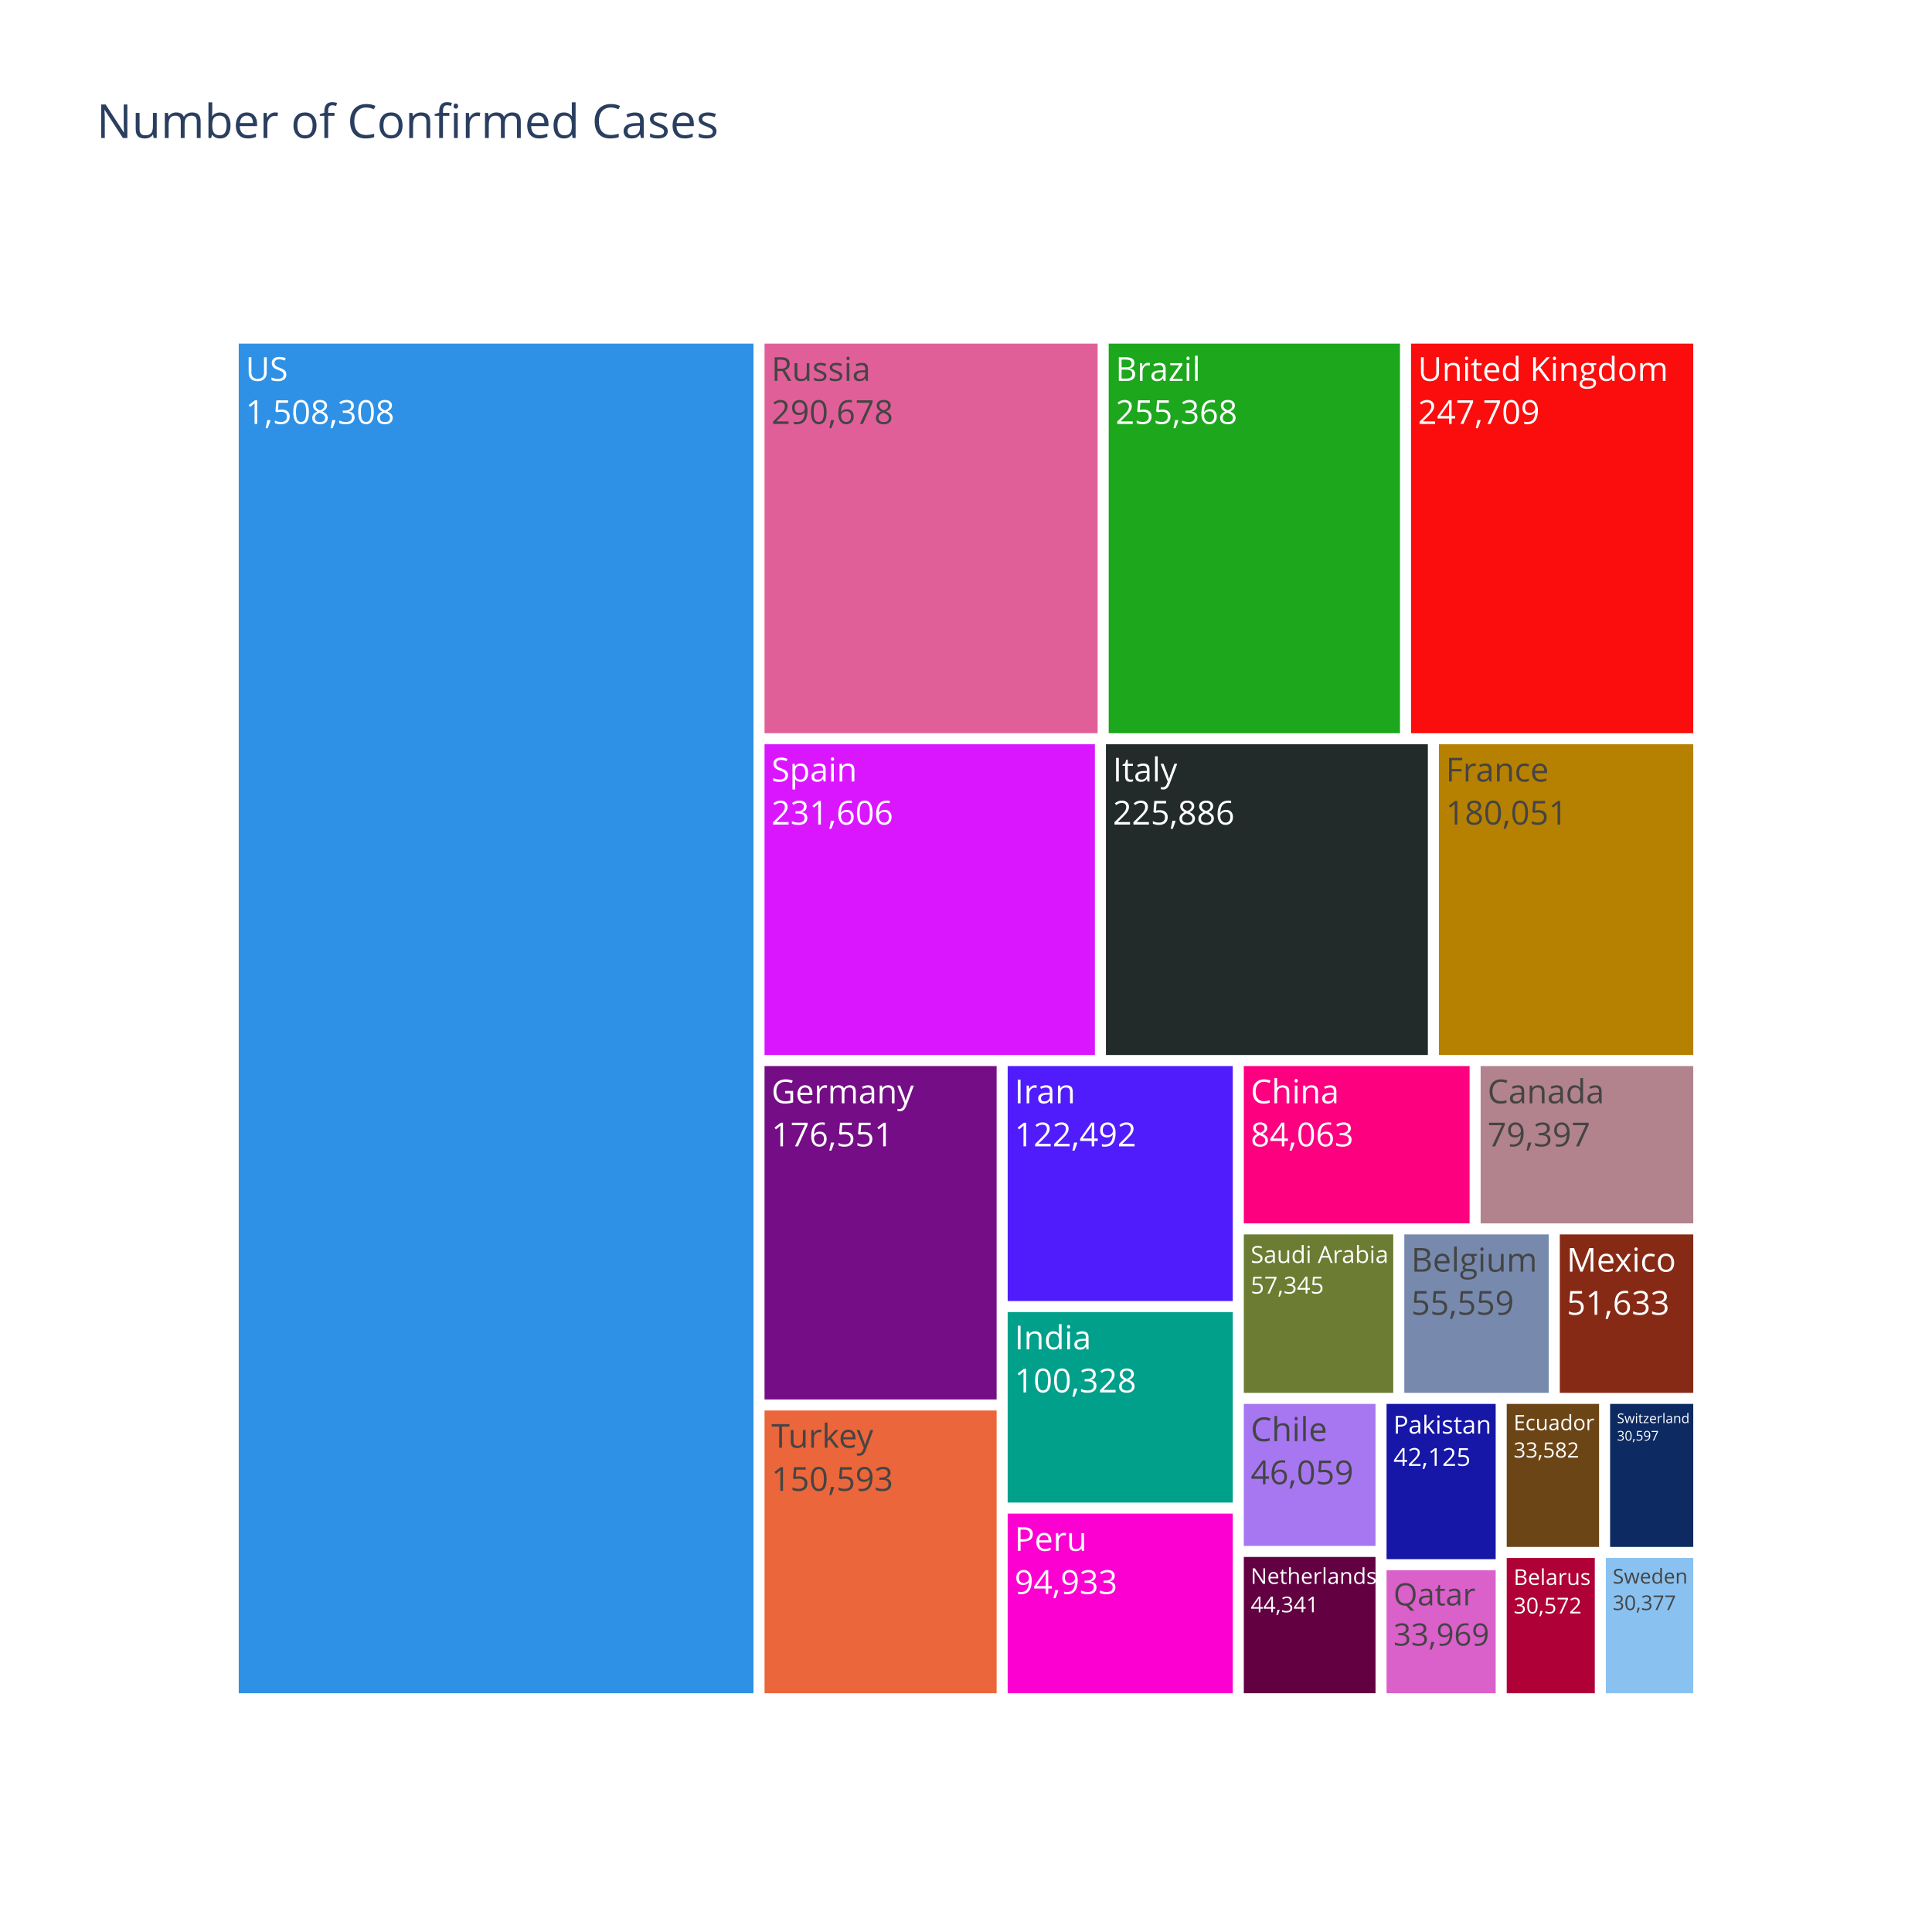
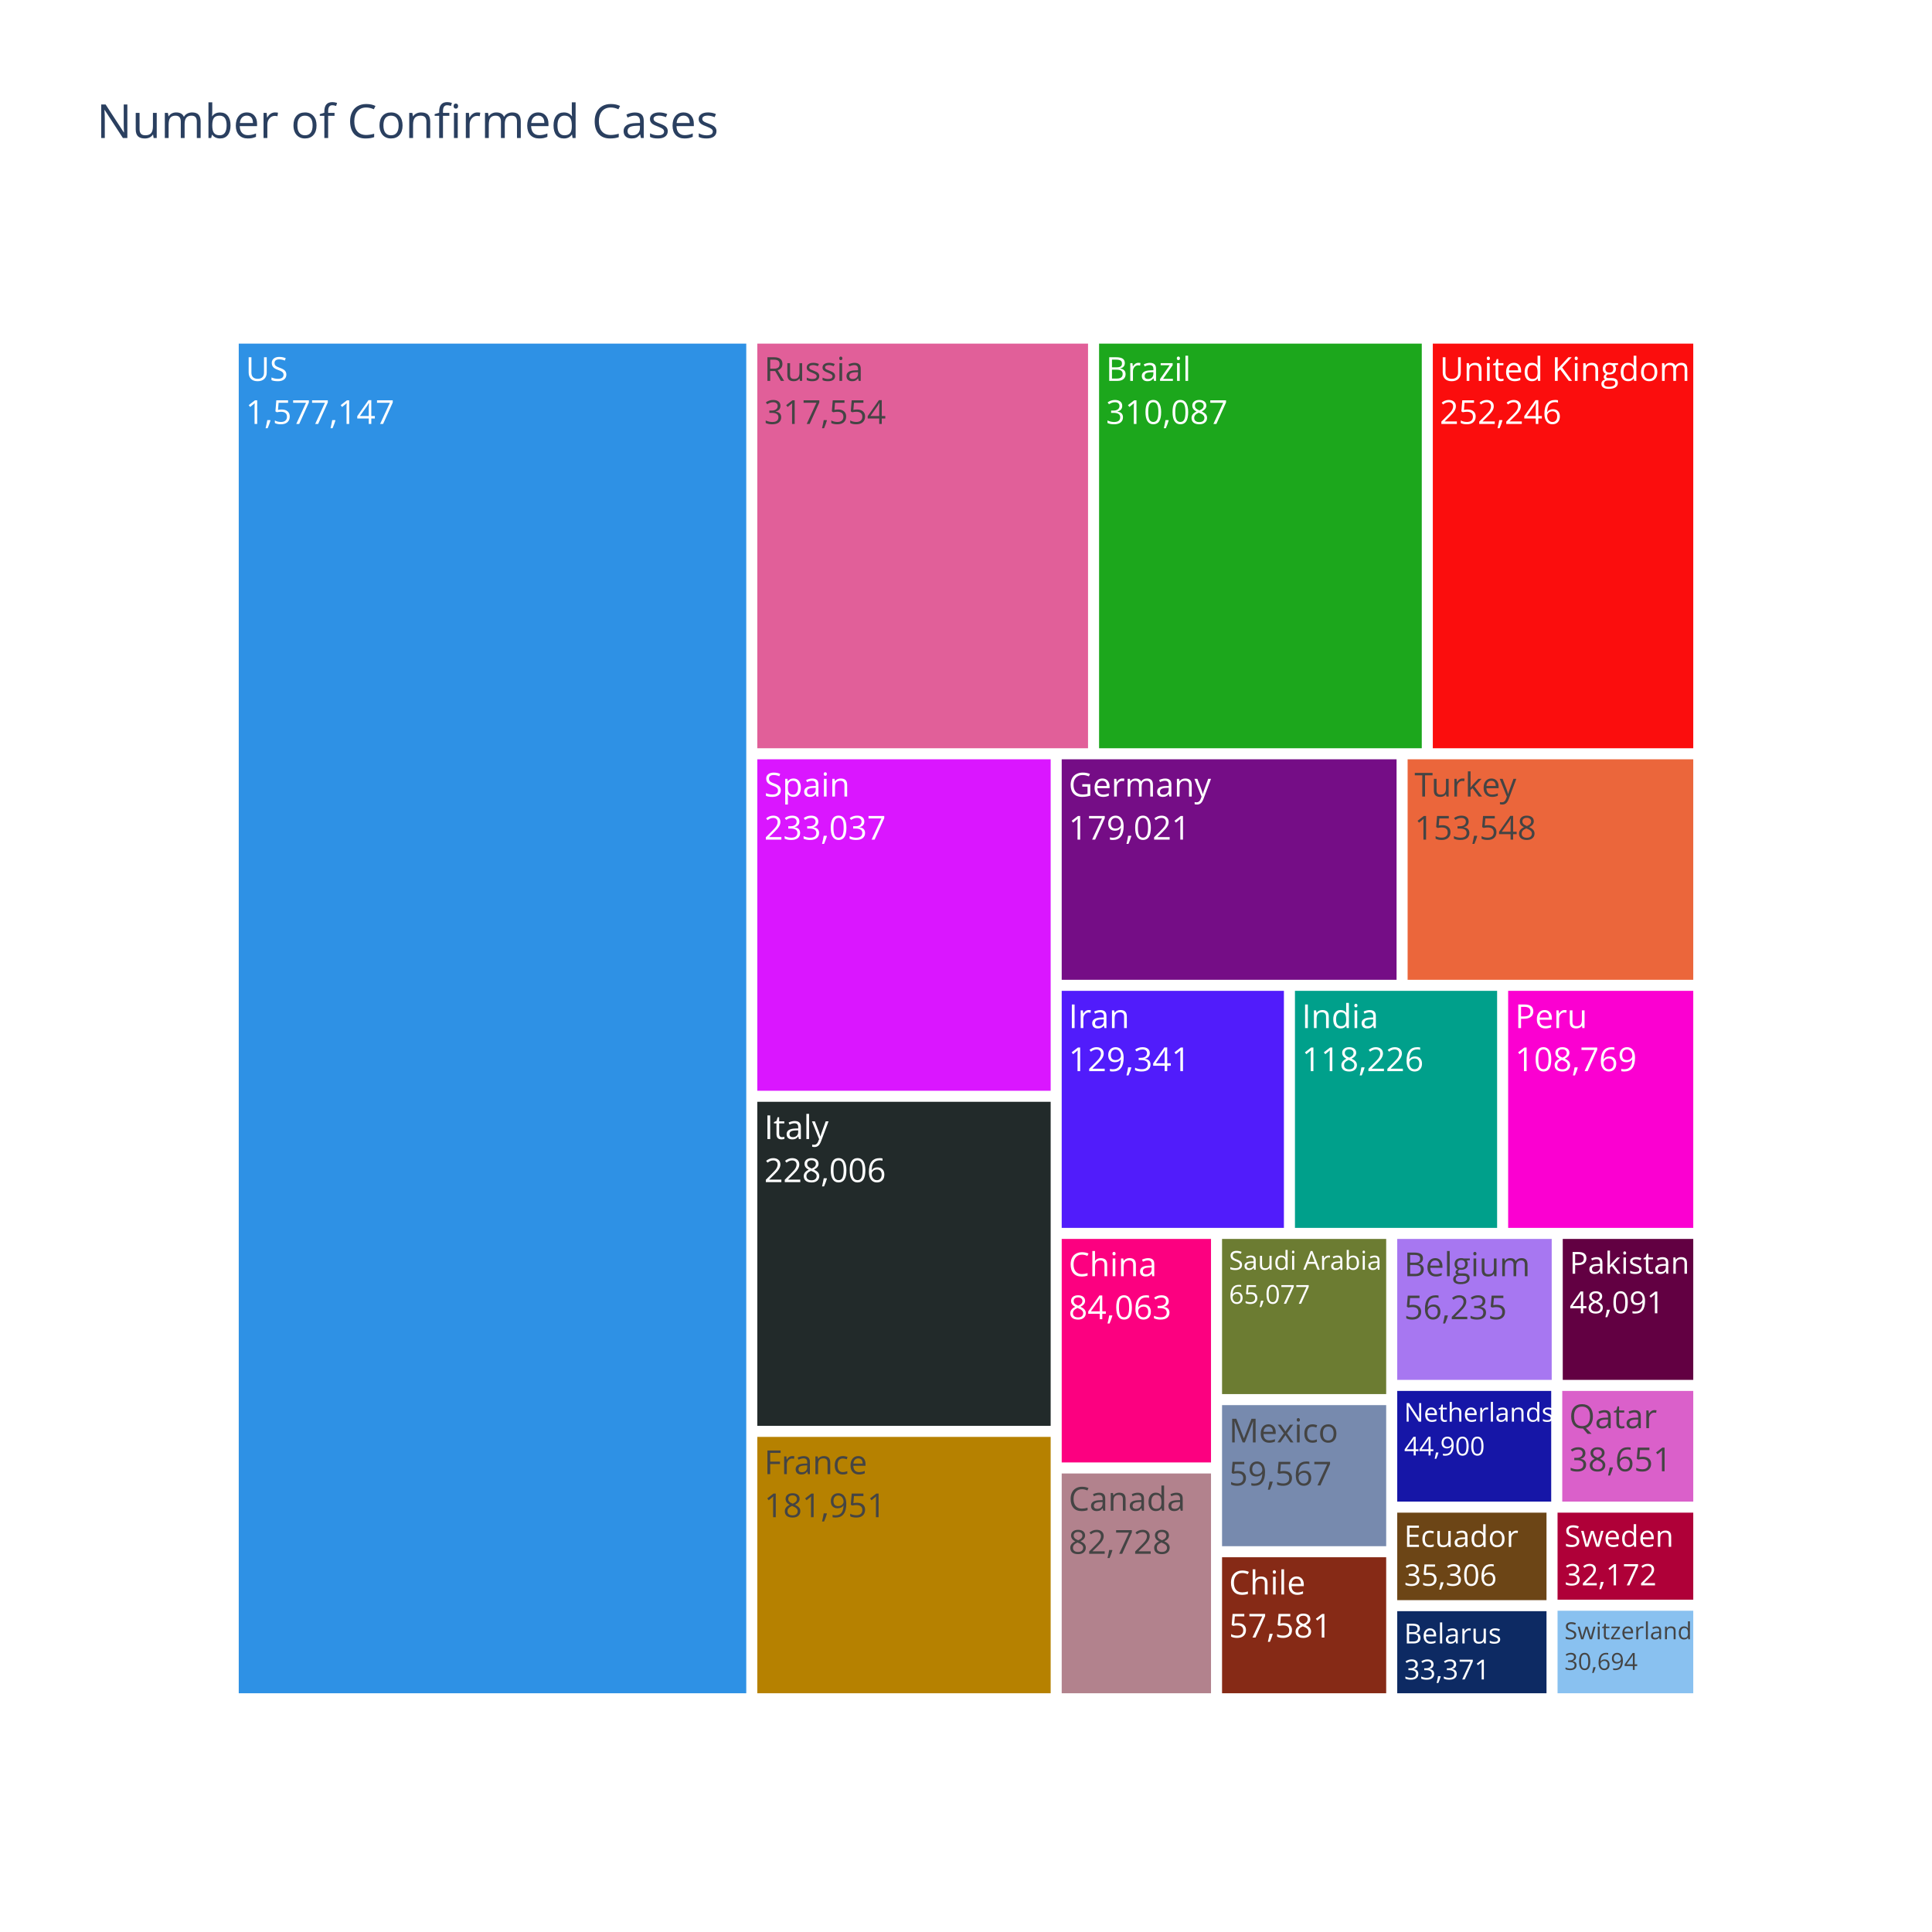
<svg xmlns="http://www.w3.org/2000/svg" class="main-svg" width="700" height="700" style="" viewBox="0 0 700 700">
  <rect x="0" y="0" width="700" height="700" style="fill: rgb(255, 255, 255); fill-opacity: 1;" />
-   <defs id="defs-653215">
+   <defs id="defs-b7da3e">
    <g class="clips" />
    <g class="gradients" />
  </defs>
  <g class="bglayer" />
  <g class="layer-below">
    <g class="imagelayer" />
    <g class="shapelayer" />
  </g>
  <g class="cartesianlayer" />
  <g class="polarlayer" />
  <g class="ternarylayer" />
  <g class="geolayer" />
  <g class="funnelarealayer" />
  <g class="pielayer" />
  <g class="treemaplayer">
    <g class="trace treemap" style="opacity: 1;">
      <g class="slice cursor-pointer">
        <path class="surface" d="M80,100L620,100L620,620L80,620Z" style="pointer-events: all; stroke-width: 0; fill: rgb(0, 0, 0); fill-opacity: 0; stroke: rgb(0, 0, 0); stroke-opacity: 0; opacity: 0;" />
        <g class="slicetext">
          <text data-notex="1" class="slicetext" text-anchor="start" x="0" y="0" style="font-family: 'Open Sans', verdana, arial, sans-serif; font-size: 12px; fill: rgb(42, 63, 95); fill-opacity: 1; white-space: pre;" transform="translate(86,114)"> </text>
        </g>
      </g>
      <g class="slice cursor-pointer">
-         <path class="surface" d="M86,124L273.506,124L273.506,614L86,614Z" style="pointer-events: all; stroke-width: 1; fill: rgb(46, 145, 229); fill-opacity: 1; stroke: rgb(255, 255, 255); stroke-opacity: 1; opacity: 1;" />
+         <path class="surface" d="M86,124L270.883,124L270.883,614L86,614Z" style="pointer-events: all; stroke-width: 1; fill: rgb(46, 145, 229); fill-opacity: 1; stroke: rgb(255, 255, 255); stroke-opacity: 1; opacity: 1;" />
        <g class="slicetext">
          <text data-notex="1" class="slicetext" text-anchor="start" x="0" y="0" style="font-family: 'Open Sans', verdana, arial, sans-serif; font-size: 12px; fill: rgb(255, 255, 255); fill-opacity: 1; white-space: pre;" transform="translate(89,138)">
            <tspan class="line" dy="0em" x="0" y="0">US</tspan>
-             <tspan class="line" dy="1.3em" x="0" y="0">1,508,308</tspan>
-           </text>
-         </g>
-       </g>
-       <g class="slice cursor-pointer">
-         <path class="surface" d="M276.506,124L398.197,124L398.197,266.159L276.506,266.159Z" style="pointer-events: all; stroke-width: 1; fill: rgb(225, 95, 153); fill-opacity: 1; stroke: rgb(255, 255, 255); stroke-opacity: 1; opacity: 1;" />
-         <g class="slicetext">
-           <text data-notex="1" class="slicetext" text-anchor="start" x="0" y="0" style="font-family: 'Open Sans', verdana, arial, sans-serif; font-size: 12px; fill: rgb(68, 68, 68); fill-opacity: 1; white-space: pre;" transform="translate(279.5063,138)">
+             <tspan class="line" dy="1.3em" x="0" y="0">1,577,147</tspan>
+           </text>
+         </g>
+       </g>
+       <g class="slice cursor-pointer">
+         <path class="surface" d="M273.883,124L394.715,124L394.715,271.608L273.883,271.608Z" style="pointer-events: all; stroke-width: 1; fill: rgb(225, 95, 153); fill-opacity: 1; stroke: rgb(255, 255, 255); stroke-opacity: 1; opacity: 1;" />
+         <g class="slicetext">
+           <text data-notex="1" class="slicetext" text-anchor="start" x="0" y="0" style="font-family: 'Open Sans', verdana, arial, sans-serif; font-size: 12px; fill: rgb(68, 68, 68); fill-opacity: 1; white-space: pre;" transform="translate(276.8833,138)">
            <tspan class="line" dy="0em" x="0" y="0">Russia</tspan>
-             <tspan class="line" dy="1.3em" x="0" y="0">290,678</tspan>
-           </text>
-         </g>
-       </g>
-       <g class="slice cursor-pointer">
-         <path class="surface" d="M401.197,124L507.741,124L507.741,266.159L401.197,266.159Z" style="pointer-events: all; stroke-width: 1; fill: rgb(28, 167, 28); fill-opacity: 1; stroke: rgb(255, 255, 255); stroke-opacity: 1; opacity: 1;" />
-         <g class="slicetext">
-           <text data-notex="1" class="slicetext" text-anchor="start" x="0" y="0" style="font-family: 'Open Sans', verdana, arial, sans-serif; font-size: 12px; fill: rgb(255, 255, 255); fill-opacity: 1; white-space: pre;" transform="translate(404.1972,138)">
+             <tspan class="line" dy="1.3em" x="0" y="0">317,554</tspan>
+           </text>
+         </g>
+       </g>
+       <g class="slice cursor-pointer">
+         <path class="surface" d="M397.715,124L515.635,124L515.635,271.608L397.715,271.608Z" style="pointer-events: all; stroke-width: 1; fill: rgb(28, 167, 28); fill-opacity: 1; stroke: rgb(255, 255, 255); stroke-opacity: 1; opacity: 1;" />
+         <g class="slicetext">
+           <text data-notex="1" class="slicetext" text-anchor="start" x="0" y="0" style="font-family: 'Open Sans', verdana, arial, sans-serif; font-size: 12px; fill: rgb(255, 255, 255); fill-opacity: 1; white-space: pre;" transform="translate(400.7152,138)">
            <tspan class="line" dy="0em" x="0" y="0">Brazil</tspan>
-             <tspan class="line" dy="1.3em" x="0" y="0">255,368</tspan>
-           </text>
-         </g>
-       </g>
-       <g class="slice cursor-pointer">
-         <path class="surface" d="M510.741,124L614,124L614,266.159L510.741,266.159Z" style="pointer-events: all; stroke-width: 1; fill: rgb(251, 13, 13); fill-opacity: 1; stroke: rgb(255, 255, 255); stroke-opacity: 1; opacity: 1;" />
-         <g class="slicetext">
-           <text data-notex="1" class="slicetext" text-anchor="start" x="0" y="0" style="font-family: 'Open Sans', verdana, arial, sans-serif; font-size: 12px; fill: rgb(255, 255, 255); fill-opacity: 1; white-space: pre;" transform="translate(513.7413,138)">
+             <tspan class="line" dy="1.3em" x="0" y="0">310,087</tspan>
+           </text>
+         </g>
+       </g>
+       <g class="slice cursor-pointer">
+         <path class="surface" d="M518.635,124L614,124L614,271.608L518.635,271.608Z" style="pointer-events: all; stroke-width: 1; fill: rgb(251, 13, 13); fill-opacity: 1; stroke: rgb(255, 255, 255); stroke-opacity: 1; opacity: 1;" />
+         <g class="slicetext">
+           <text data-notex="1" class="slicetext" text-anchor="start" x="0" y="0" style="font-family: 'Open Sans', verdana, arial, sans-serif; font-size: 12px; fill: rgb(255, 255, 255); fill-opacity: 1; white-space: pre;" transform="translate(521.6353,138)">
            <tspan class="line" dy="0em" x="0" y="0">United Kingdom</tspan>
-             <tspan class="line" dy="1.3em" x="0" y="0">247,709</tspan>
-           </text>
-         </g>
-       </g>
-       <g class="slice cursor-pointer">
-         <path class="surface" d="M276.506,269.159L397.2,269.159L397.2,382.75L276.506,382.75Z" style="pointer-events: all; stroke-width: 1; fill: rgb(218, 22, 255); fill-opacity: 1; stroke: rgb(255, 255, 255); stroke-opacity: 1; opacity: 1;" />
-         <g class="slicetext">
-           <text data-notex="1" class="slicetext" text-anchor="start" x="0" y="0" style="font-family: 'Open Sans', verdana, arial, sans-serif; font-size: 12px; fill: rgb(255, 255, 255); fill-opacity: 1; white-space: pre;" transform="translate(279.5063,283.1588)">
+             <tspan class="line" dy="1.3em" x="0" y="0">252,246</tspan>
+           </text>
+         </g>
+       </g>
+       <g class="slice cursor-pointer">
+         <path class="surface" d="M273.883,274.608L381.176,274.608L381.176,395.699L273.883,395.699Z" style="pointer-events: all; stroke-width: 1; fill: rgb(218, 22, 255); fill-opacity: 1; stroke: rgb(255, 255, 255); stroke-opacity: 1; opacity: 1;" />
+         <g class="slicetext">
+           <text data-notex="1" class="slicetext" text-anchor="start" x="0" y="0" style="font-family: 'Open Sans', verdana, arial, sans-serif; font-size: 12px; fill: rgb(255, 255, 255); fill-opacity: 1; white-space: pre;" transform="translate(276.8833,288.6079)">
            <tspan class="line" dy="0em" x="0" y="0">Spain</tspan>
-             <tspan class="line" dy="1.3em" x="0" y="0">231,606</tspan>
-           </text>
-         </g>
-       </g>
-       <g class="slice cursor-pointer">
-         <path class="surface" d="M400.2,269.159L517.84,269.159L517.84,382.75L400.2,382.75Z" style="pointer-events: all; stroke-width: 1; fill: rgb(34, 42, 42); fill-opacity: 1; stroke: rgb(255, 255, 255); stroke-opacity: 1; opacity: 1;" />
-         <g class="slicetext">
-           <text data-notex="1" class="slicetext" text-anchor="start" x="0" y="0" style="font-family: 'Open Sans', verdana, arial, sans-serif; font-size: 12px; fill: rgb(255, 255, 255); fill-opacity: 1; white-space: pre;" transform="translate(403.2005,283.1588)">
+             <tspan class="line" dy="1.3em" x="0" y="0">233,037</tspan>
+           </text>
+         </g>
+       </g>
+       <g class="slice cursor-pointer">
+         <path class="surface" d="M273.883,398.699L381.176,398.699L381.176,517.112L273.883,517.112Z" style="pointer-events: all; stroke-width: 1; fill: rgb(34, 42, 42); fill-opacity: 1; stroke: rgb(255, 255, 255); stroke-opacity: 1; opacity: 1;" />
+         <g class="slicetext">
+           <text data-notex="1" class="slicetext" text-anchor="start" x="0" y="0" style="font-family: 'Open Sans', verdana, arial, sans-serif; font-size: 12px; fill: rgb(255, 255, 255); fill-opacity: 1; white-space: pre;" transform="translate(276.8833,412.6993)">
            <tspan class="line" dy="0em" x="0" y="0">Italy</tspan>
-             <tspan class="line" dy="1.3em" x="0" y="0">225,886</tspan>
-           </text>
-         </g>
-       </g>
-       <g class="slice cursor-pointer">
-         <path class="surface" d="M520.84,269.159L614,269.159L614,382.75L520.84,382.75Z" style="pointer-events: all; stroke-width: 1; fill: rgb(182, 129, 0); fill-opacity: 1; stroke: rgb(255, 255, 255); stroke-opacity: 1; opacity: 1;" />
-         <g class="slicetext">
-           <text data-notex="1" class="slicetext" text-anchor="start" x="0" y="0" style="font-family: 'Open Sans', verdana, arial, sans-serif; font-size: 12px; fill: rgb(68, 68, 68); fill-opacity: 1; white-space: pre;" transform="translate(523.8398,283.1588)">
+             <tspan class="line" dy="1.3em" x="0" y="0">228,006</tspan>
+           </text>
+         </g>
+       </g>
+       <g class="slice cursor-pointer">
+         <path class="surface" d="M273.883,520.112L381.176,520.112L381.176,614L273.883,614Z" style="pointer-events: all; stroke-width: 1; fill: rgb(182, 129, 0); fill-opacity: 1; stroke: rgb(255, 255, 255); stroke-opacity: 1; opacity: 1;" />
+         <g class="slicetext">
+           <text data-notex="1" class="slicetext" text-anchor="start" x="0" y="0" style="font-family: 'Open Sans', verdana, arial, sans-serif; font-size: 12px; fill: rgb(68, 68, 68); fill-opacity: 1; white-space: pre;" transform="translate(276.8833,534.1117)">
            <tspan class="line" dy="0em" x="0" y="0">France</tspan>
-             <tspan class="line" dy="1.3em" x="0" y="0">180,051</tspan>
-           </text>
-         </g>
-       </g>
-       <g class="slice cursor-pointer">
-         <path class="surface" d="M276.506,385.75L361.596,385.75L361.596,507.55L276.506,507.55Z" style="pointer-events: all; stroke-width: 1; fill: rgb(117, 13, 134); fill-opacity: 1; stroke: rgb(255, 255, 255); stroke-opacity: 1; opacity: 1;" />
-         <g class="slicetext">
-           <text data-notex="1" class="slicetext" text-anchor="start" x="0" y="0" style="font-family: 'Open Sans', verdana, arial, sans-serif; font-size: 12px; fill: rgb(255, 255, 255); fill-opacity: 1; white-space: pre;" transform="translate(279.5063,399.7502)">
+             <tspan class="line" dy="1.3em" x="0" y="0">181,951</tspan>
+           </text>
+         </g>
+       </g>
+       <g class="slice cursor-pointer">
+         <path class="surface" d="M384.176,274.608L506.504,274.608L506.504,355.499L384.176,355.499Z" style="pointer-events: all; stroke-width: 1; fill: rgb(117, 13, 134); fill-opacity: 1; stroke: rgb(255, 255, 255); stroke-opacity: 1; opacity: 1;" />
+         <g class="slicetext">
+           <text data-notex="1" class="slicetext" text-anchor="start" x="0" y="0" style="font-family: 'Open Sans', verdana, arial, sans-serif; font-size: 12px; fill: rgb(255, 255, 255); fill-opacity: 1; white-space: pre;" transform="translate(387.1758,288.6079)">
            <tspan class="line" dy="0em" x="0" y="0">Germany</tspan>
-             <tspan class="line" dy="1.3em" x="0" y="0">176,551</tspan>
-           </text>
-         </g>
-       </g>
-       <g class="slice cursor-pointer">
-         <path class="surface" d="M276.506,510.55L361.596,510.55L361.596,614L276.506,614Z" style="pointer-events: all; stroke-width: 1; fill: rgb(235, 102, 59); fill-opacity: 1; stroke: rgb(255, 255, 255); stroke-opacity: 1; opacity: 1;" />
-         <g class="slicetext">
-           <text data-notex="1" class="slicetext" text-anchor="start" x="0" y="0" style="font-family: 'Open Sans', verdana, arial, sans-serif; font-size: 12px; fill: rgb(68, 68, 68); fill-opacity: 1; white-space: pre;" transform="translate(279.5063,524.5496)">
+             <tspan class="line" dy="1.3em" x="0" y="0">179,021</tspan>
+           </text>
+         </g>
+       </g>
+       <g class="slice cursor-pointer">
+         <path class="surface" d="M509.504,274.608L614,274.608L614,355.499L509.504,355.499Z" style="pointer-events: all; stroke-width: 1; fill: rgb(235, 102, 59); fill-opacity: 1; stroke: rgb(255, 255, 255); stroke-opacity: 1; opacity: 1;" />
+         <g class="slicetext">
+           <text data-notex="1" class="slicetext" text-anchor="start" x="0" y="0" style="font-family: 'Open Sans', verdana, arial, sans-serif; font-size: 12px; fill: rgb(68, 68, 68); fill-opacity: 1; white-space: pre;" transform="translate(512.5044,288.6079)">
            <tspan class="line" dy="0em" x="0" y="0">Turkey</tspan>
-             <tspan class="line" dy="1.3em" x="0" y="0">150,593</tspan>
-           </text>
-         </g>
-       </g>
-       <g class="slice cursor-pointer">
-         <path class="surface" d="M364.596,385.75L447.156,385.75L447.156,471.896L364.596,471.896Z" style="pointer-events: all; stroke-width: 1; fill: rgb(81, 28, 251); fill-opacity: 1; stroke: rgb(255, 255, 255); stroke-opacity: 1; opacity: 1;" />
-         <g class="slicetext">
-           <text data-notex="1" class="slicetext" text-anchor="start" x="0" y="0" style="font-family: 'Open Sans', verdana, arial, sans-serif; font-size: 12px; fill: rgb(255, 255, 255); fill-opacity: 1; white-space: pre;" transform="translate(367.5957,399.7502)">
+             <tspan class="line" dy="1.3em" x="0" y="0">153,548</tspan>
+           </text>
+         </g>
+       </g>
+       <g class="slice cursor-pointer">
+         <path class="surface" d="M384.176,358.499L465.685,358.499L465.685,445.386L384.176,445.386Z" style="pointer-events: all; stroke-width: 1; fill: rgb(81, 28, 251); fill-opacity: 1; stroke: rgb(255, 255, 255); stroke-opacity: 1; opacity: 1;" />
+         <g class="slicetext">
+           <text data-notex="1" class="slicetext" text-anchor="start" x="0" y="0" style="font-family: 'Open Sans', verdana, arial, sans-serif; font-size: 12px; fill: rgb(255, 255, 255); fill-opacity: 1; white-space: pre;" transform="translate(387.1758,372.4992)">
            <tspan class="line" dy="0em" x="0" y="0">Iran</tspan>
-             <tspan class="line" dy="1.3em" x="0" y="0">122,492</tspan>
-           </text>
-         </g>
-       </g>
-       <g class="slice cursor-pointer">
-         <path class="surface" d="M364.596,474.896L447.156,474.896L447.156,544.911L364.596,544.911Z" style="pointer-events: all; stroke-width: 1; fill: rgb(0, 160, 139); fill-opacity: 1; stroke: rgb(255, 255, 255); stroke-opacity: 1; opacity: 1;" />
-         <g class="slicetext">
-           <text data-notex="1" class="slicetext" text-anchor="start" x="0" y="0" style="font-family: 'Open Sans', verdana, arial, sans-serif; font-size: 12px; fill: rgb(255, 255, 255); fill-opacity: 1; white-space: pre;" transform="translate(367.5957,488.8957)">
+             <tspan class="line" dy="1.3em" x="0" y="0">129,341</tspan>
+           </text>
+         </g>
+       </g>
+       <g class="slice cursor-pointer">
+         <path class="surface" d="M468.685,358.499L542.932,358.499L542.932,445.386L468.685,445.386Z" style="pointer-events: all; stroke-width: 1; fill: rgb(0, 160, 139); fill-opacity: 1; stroke: rgb(255, 255, 255); stroke-opacity: 1; opacity: 1;" />
+         <g class="slicetext">
+           <text data-notex="1" class="slicetext" text-anchor="start" x="0" y="0" style="font-family: 'Open Sans', verdana, arial, sans-serif; font-size: 12px; fill: rgb(255, 255, 255); fill-opacity: 1; white-space: pre;" transform="translate(471.6851,372.4992)">
            <tspan class="line" dy="0em" x="0" y="0">India</tspan>
-             <tspan class="line" dy="1.3em" x="0" y="0">100,328</tspan>
-           </text>
-         </g>
-       </g>
-       <g class="slice cursor-pointer">
-         <path class="surface" d="M364.596,547.911L447.156,547.911L447.156,614L364.596,614Z" style="pointer-events: all; stroke-width: 1; fill: rgb(251, 0, 209); fill-opacity: 1; stroke: rgb(255, 255, 255); stroke-opacity: 1; opacity: 1;" />
-         <g class="slicetext">
-           <text data-notex="1" class="slicetext" text-anchor="start" x="0" y="0" style="font-family: 'Open Sans', verdana, arial, sans-serif; font-size: 12px; fill: rgb(255, 255, 255); fill-opacity: 1; white-space: pre;" transform="translate(367.5957,561.911)">
+             <tspan class="line" dy="1.3em" x="0" y="0">118,226</tspan>
+           </text>
+         </g>
+       </g>
+       <g class="slice cursor-pointer">
+         <path class="surface" d="M545.932,358.499L614,358.499L614,445.386L545.932,445.386Z" style="pointer-events: all; stroke-width: 1; fill: rgb(251, 0, 209); fill-opacity: 1; stroke: rgb(255, 255, 255); stroke-opacity: 1; opacity: 1;" />
+         <g class="slicetext">
+           <text data-notex="1" class="slicetext" text-anchor="start" x="0" y="0" style="font-family: 'Open Sans', verdana, arial, sans-serif; font-size: 12px; fill: rgb(255, 255, 255); fill-opacity: 1; white-space: pre;" transform="translate(548.9321,372.4992)">
            <tspan class="line" dy="0em" x="0" y="0">Peru</tspan>
-             <tspan class="line" dy="1.3em" x="0" y="0">94,933</tspan>
-           </text>
-         </g>
-       </g>
-       <g class="slice cursor-pointer">
-         <path class="surface" d="M450.156,385.75L532.959,385.75L532.959,443.756L450.156,443.756Z" style="pointer-events: all; stroke-width: 1; fill: rgb(252, 0, 128); fill-opacity: 1; stroke: rgb(255, 255, 255); stroke-opacity: 1; opacity: 1;" />
-         <g class="slicetext">
-           <text data-notex="1" class="slicetext" text-anchor="start" x="0" y="0" style="font-family: 'Open Sans', verdana, arial, sans-serif; font-size: 12px; fill: rgb(255, 255, 255); fill-opacity: 1; white-space: pre;" transform="translate(453.1564,399.7502)">
+             <tspan class="line" dy="1.3em" x="0" y="0">108,769</tspan>
+           </text>
+         </g>
+       </g>
+       <g class="slice cursor-pointer">
+         <path class="surface" d="M384.176,448.386L439.271,448.386L439.271,530.368L384.176,530.368Z" style="pointer-events: all; stroke-width: 1; fill: rgb(252, 0, 128); fill-opacity: 1; stroke: rgb(255, 255, 255); stroke-opacity: 1; opacity: 1;" />
+         <g class="slicetext">
+           <text data-notex="1" class="slicetext" text-anchor="start" x="0" y="0" style="font-family: 'Open Sans', verdana, arial, sans-serif; font-size: 12px; fill: rgb(255, 255, 255); fill-opacity: 1; white-space: pre;" transform="translate(387.1758,462.3856)">
            <tspan class="line" dy="0em" x="0" y="0">China</tspan>
            <tspan class="line" dy="1.3em" x="0" y="0">84,063</tspan>
          </text>
        </g>
      </g>
      <g class="slice cursor-pointer">
-         <path class="surface" d="M535.959,385.75L614,385.75L614,443.756L535.959,443.756Z" style="pointer-events: all; stroke-width: 1; fill: rgb(178, 130, 141); fill-opacity: 1; stroke: rgb(255, 255, 255); stroke-opacity: 1; opacity: 1;" />
-         <g class="slicetext">
-           <text data-notex="1" class="slicetext" text-anchor="start" x="0" y="0" style="font-family: 'Open Sans', verdana, arial, sans-serif; font-size: 12px; fill: rgb(68, 68, 68); fill-opacity: 1; white-space: pre;" transform="translate(538.9595,399.7502)">
+         <path class="surface" d="M384.176,533.368L439.271,533.368L439.271,614L384.176,614Z" style="pointer-events: all; stroke-width: 1; fill: rgb(178, 130, 141); fill-opacity: 1; stroke: rgb(255, 255, 255); stroke-opacity: 1; opacity: 1;" />
+         <g class="slicetext">
+           <text data-notex="1" class="slicetext" text-anchor="start" x="0" y="0" style="font-family: 'Open Sans', verdana, arial, sans-serif; font-size: 12px; fill: rgb(68, 68, 68); fill-opacity: 1; white-space: pre;" transform="translate(387.1758,547.3676)">
            <tspan class="line" dy="0em" x="0" y="0">Canada</tspan>
-             <tspan class="line" dy="1.3em" x="0" y="0">79,397</tspan>
-           </text>
-         </g>
-       </g>
-       <g class="slice cursor-pointer">
-         <path class="surface" d="M450.156,446.756L505.305,446.756L505.305,505.163L450.156,505.163Z" style="pointer-events: all; stroke-width: 1; fill: rgb(108, 124, 50); fill-opacity: 1; stroke: rgb(255, 255, 255); stroke-opacity: 1; opacity: 1;" />
-         <g class="slicetext">
-           <text data-notex="1" class="slicetext" text-anchor="start" x="0" y="0" style="font-family: 'Open Sans', verdana, arial, sans-serif; font-size: 12px; fill: rgb(255, 255, 255); fill-opacity: 1; white-space: pre;" transform="translate(453.1564,457.5856)scale(0.7118193)">
+             <tspan class="line" dy="1.3em" x="0" y="0">82,728</tspan>
+           </text>
+         </g>
+       </g>
+       <g class="slice cursor-pointer">
+         <path class="surface" d="M442.271,448.386L502.742,448.386L502.742,505.602L442.271,505.602Z" style="pointer-events: all; stroke-width: 1; fill: rgb(108, 124, 50); fill-opacity: 1; stroke: rgb(255, 255, 255); stroke-opacity: 1; opacity: 1;" />
+         <g class="slicetext">
+           <text data-notex="1" class="slicetext" text-anchor="start" x="0" y="0" style="font-family: 'Open Sans', verdana, arial, sans-serif; font-size: 12px; fill: rgb(255, 255, 255); fill-opacity: 1; white-space: pre;" transform="translate(445.2711,460.0636)scale(0.7889008)">
            <tspan class="line" dy="0em" x="0" y="0">Saudi Arabia</tspan>
-             <tspan class="line" dy="1.3em" x="0" y="0">57,345</tspan>
-           </text>
-         </g>
-       </g>
-       <g class="slice cursor-pointer">
-         <path class="surface" d="M508.305,446.756L561.643,446.756L561.643,505.163L508.305,505.163Z" style="pointer-events: all; stroke-width: 1; fill: rgb(119, 138, 174); fill-opacity: 1; stroke: rgb(255, 255, 255); stroke-opacity: 1; opacity: 1;" />
-         <g class="slicetext">
-           <text data-notex="1" class="slicetext" text-anchor="start" x="0" y="0" style="font-family: 'Open Sans', verdana, arial, sans-serif; font-size: 12px; fill: rgb(68, 68, 68); fill-opacity: 1; white-space: pre;" transform="translate(511.3053,460.7556)">
+             <tspan class="line" dy="1.3em" x="0" y="0">65,077</tspan>
+           </text>
+         </g>
+       </g>
+       <g class="slice cursor-pointer">
+         <path class="surface" d="M442.271,508.602L502.742,508.602L502.742,560.72L442.271,560.72Z" style="pointer-events: all; stroke-width: 1; fill: rgb(119, 138, 174); fill-opacity: 1; stroke: rgb(255, 255, 255); stroke-opacity: 1; opacity: 1;" />
+         <g class="slicetext">
+           <text data-notex="1" class="slicetext" text-anchor="start" x="0" y="0" style="font-family: 'Open Sans', verdana, arial, sans-serif; font-size: 12px; fill: rgb(68, 68, 68); fill-opacity: 1; white-space: pre;" transform="translate(445.2711,522.6019)">
+             <tspan class="line" dy="0em" x="0" y="0">Mexico</tspan>
+             <tspan class="line" dy="1.3em" x="0" y="0">59,567</tspan>
+           </text>
+         </g>
+       </g>
+       <g class="slice cursor-pointer">
+         <path class="surface" d="M442.271,563.72L502.742,563.72L502.742,614L442.271,614Z" style="pointer-events: all; stroke-width: 1; fill: rgb(134, 42, 22); fill-opacity: 1; stroke: rgb(255, 255, 255); stroke-opacity: 1; opacity: 1;" />
+         <g class="slicetext">
+           <text data-notex="1" class="slicetext" text-anchor="start" x="0" y="0" style="font-family: 'Open Sans', verdana, arial, sans-serif; font-size: 12px; fill: rgb(255, 255, 255); fill-opacity: 1; white-space: pre;" transform="translate(445.2711,577.7198)">
+             <tspan class="line" dy="0em" x="0" y="0">Chile</tspan>
+             <tspan class="line" dy="1.3em" x="0" y="0">57,581</tspan>
+           </text>
+         </g>
+       </g>
+       <g class="slice cursor-pointer">
+         <path class="surface" d="M505.742,448.386L562.714,448.386L562.714,500.457L505.742,500.457Z" style="pointer-events: all; stroke-width: 1; fill: rgb(167, 119, 241); fill-opacity: 1; stroke: rgb(255, 255, 255); stroke-opacity: 1; opacity: 1;" />
+         <g class="slicetext">
+           <text data-notex="1" class="slicetext" text-anchor="start" x="0" y="0" style="font-family: 'Open Sans', verdana, arial, sans-serif; font-size: 12px; fill: rgb(68, 68, 68); fill-opacity: 1; white-space: pre;" transform="translate(508.7422,462.3856)">
            <tspan class="line" dy="0em" x="0" y="0">Belgium</tspan>
-             <tspan class="line" dy="1.3em" x="0" y="0">55,559</tspan>
-           </text>
-         </g>
-       </g>
-       <g class="slice cursor-pointer">
-         <path class="surface" d="M564.643,446.756L614,446.756L614,505.163L564.643,505.163Z" style="pointer-events: all; stroke-width: 1; fill: rgb(134, 42, 22); fill-opacity: 1; stroke: rgb(255, 255, 255); stroke-opacity: 1; opacity: 1;" />
-         <g class="slicetext">
-           <text data-notex="1" class="slicetext" text-anchor="start" x="0" y="0" style="font-family: 'Open Sans', verdana, arial, sans-serif; font-size: 12px; fill: rgb(255, 255, 255); fill-opacity: 1; white-space: pre;" transform="translate(567.6432,460.7556)">
-             <tspan class="line" dy="0em" x="0" y="0">Mexico</tspan>
-             <tspan class="line" dy="1.3em" x="0" y="0">51,633</tspan>
-           </text>
-         </g>
-       </g>
-       <g class="slice cursor-pointer">
-         <path class="surface" d="M450.156,508.163L498.876,508.163L498.876,560.616L450.156,560.616Z" style="pointer-events: all; stroke-width: 1; fill: rgb(167, 119, 241); fill-opacity: 1; stroke: rgb(255, 255, 255); stroke-opacity: 1; opacity: 1;" />
-         <g class="slicetext">
-           <text data-notex="1" class="slicetext" text-anchor="start" x="0" y="0" style="font-family: 'Open Sans', verdana, arial, sans-serif; font-size: 12px; fill: rgb(68, 68, 68); fill-opacity: 1; white-space: pre;" transform="translate(453.1564,522.1629)">
-             <tspan class="line" dy="0em" x="0" y="0">Chile</tspan>
-             <tspan class="line" dy="1.3em" x="0" y="0">46,059</tspan>
-           </text>
-         </g>
-       </g>
-       <g class="slice cursor-pointer">
-         <path class="surface" d="M450.156,563.616L498.876,563.616L498.876,614L450.156,614Z" style="pointer-events: all; stroke-width: 1; fill: rgb(98, 0, 66); fill-opacity: 1; stroke: rgb(255, 255, 255); stroke-opacity: 1; opacity: 1;" />
-         <g class="slicetext">
-           <text data-notex="1" class="slicetext" text-anchor="start" x="0" y="0" style="font-family: 'Open Sans', verdana, arial, sans-serif; font-size: 12px; fill: rgb(255, 255, 255); fill-opacity: 1; white-space: pre;" transform="translate(453.1564,573.8766)scale(0.6600854)">
+             <tspan class="line" dy="1.3em" x="0" y="0">56,235</tspan>
+           </text>
+         </g>
+       </g>
+       <g class="slice cursor-pointer">
+         <path class="surface" d="M565.714,448.386L614,448.386L614,500.457L565.714,500.457Z" style="pointer-events: all; stroke-width: 1; fill: rgb(98, 0, 66); fill-opacity: 1; stroke: rgb(255, 255, 255); stroke-opacity: 1; opacity: 1;" />
+         <g class="slicetext">
+           <text data-notex="1" class="slicetext" text-anchor="start" x="0" y="0" style="font-family: 'Open Sans', verdana, arial, sans-serif; font-size: 12px; fill: rgb(255, 255, 255); fill-opacity: 1; white-space: pre;" transform="translate(568.7137,461.4907)scale(0.918644)">
+             <tspan class="line" dy="0em" x="0" y="0">Pakistan</tspan>
+             <tspan class="line" dy="1.3em" x="0" y="0">48,091</tspan>
+           </text>
+         </g>
+       </g>
+       <g class="slice cursor-pointer">
+         <path class="surface" d="M505.742,503.457L562.532,503.457L562.532,544.562L505.742,544.562Z" style="pointer-events: all; stroke-width: 1; fill: rgb(22, 22, 167); fill-opacity: 1; stroke: rgb(255, 255, 255); stroke-opacity: 1; opacity: 1;" />
+         <g class="slicetext">
+           <text data-notex="1" class="slicetext" text-anchor="start" x="0" y="0" style="font-family: 'Open Sans', verdana, arial, sans-serif; font-size: 12px; fill: rgb(255, 255, 255); fill-opacity: 1; white-space: pre;" transform="translate(508.7422,515.0894)scale(0.7847729)">
            <tspan class="line" dy="0em" x="0" y="0">Netherlands</tspan>
-             <tspan class="line" dy="1.3em" x="0" y="0">44,341</tspan>
-           </text>
-         </g>
-       </g>
-       <g class="slice cursor-pointer">
-         <path class="surface" d="M501.876,508.163L542.411,508.163L542.411,565.414L501.876,565.414Z" style="pointer-events: all; stroke-width: 1; fill: rgb(22, 22, 167); fill-opacity: 1; stroke: rgb(255, 255, 255); stroke-opacity: 1; opacity: 1;" />
-         <g class="slicetext">
-           <text data-notex="1" class="slicetext" text-anchor="start" x="0" y="0" style="font-family: 'Open Sans', verdana, arial, sans-serif; font-size: 12px; fill: rgb(255, 255, 255); fill-opacity: 1; white-space: pre;" transform="translate(504.8763,519.4157)scale(0.7502536)">
-             <tspan class="line" dy="0em" x="0" y="0">Pakistan</tspan>
-             <tspan class="line" dy="1.3em" x="0" y="0">42,125</tspan>
-           </text>
-         </g>
-       </g>
-       <g class="slice cursor-pointer">
-         <path class="surface" d="M501.876,568.414L542.411,568.414L542.411,614L501.876,614Z" style="pointer-events: all; stroke-width: 1; fill: rgb(218, 96, 202); fill-opacity: 1; stroke: rgb(255, 255, 255); stroke-opacity: 1; opacity: 1;" />
-         <g class="slicetext">
-           <text data-notex="1" class="slicetext" text-anchor="start" x="0" y="0" style="font-family: 'Open Sans', verdana, arial, sans-serif; font-size: 12px; fill: rgb(68, 68, 68); fill-opacity: 1; white-space: pre;" transform="translate(504.8763,581.6727)scale(0.9325937)">
+             <tspan class="line" dy="1.3em" x="0" y="0">44,900</tspan>
+           </text>
+         </g>
+       </g>
+       <g class="slice cursor-pointer">
+         <path class="surface" d="M565.532,503.457L614,503.457L614,544.562L565.532,544.562Z" style="pointer-events: all; stroke-width: 1; fill: rgb(218, 96, 202); fill-opacity: 1; stroke: rgb(255, 255, 255); stroke-opacity: 1; opacity: 1;" />
+         <g class="slicetext">
+           <text data-notex="1" class="slicetext" text-anchor="start" x="0" y="0" style="font-family: 'Open Sans', verdana, arial, sans-serif; font-size: 12px; fill: rgb(68, 68, 68); fill-opacity: 1; white-space: pre;" transform="translate(568.5317,517.4569)">
            <tspan class="line" dy="0em" x="0" y="0">Qatar</tspan>
-             <tspan class="line" dy="1.3em" x="0" y="0">33,969</tspan>
-           </text>
-         </g>
-       </g>
-       <g class="slice cursor-pointer">
-         <path class="surface" d="M545.411,508.163L579.871,508.163L579.871,560.986L545.411,560.986Z" style="pointer-events: all; stroke-width: 1; fill: rgb(108, 69, 22); fill-opacity: 1; stroke: rgb(255, 255, 255); stroke-opacity: 1; opacity: 1;" />
-         <g class="slicetext">
-           <text data-notex="1" class="slicetext" text-anchor="start" x="0" y="0" style="font-family: 'Open Sans', verdana, arial, sans-serif; font-size: 12px; fill: rgb(255, 255, 255); fill-opacity: 1; white-space: pre;" transform="translate(548.4114,518.1658)scale(0.6366244)">
+             <tspan class="line" dy="1.3em" x="0" y="0">38,651</tspan>
+           </text>
+         </g>
+       </g>
+       <g class="slice cursor-pointer">
+         <path class="surface" d="M505.742,547.562L560.829,547.562L560.829,580.259L505.742,580.259Z" style="pointer-events: all; stroke-width: 1; fill: rgb(108, 69, 22); fill-opacity: 1; stroke: rgb(255, 255, 255); stroke-opacity: 1; opacity: 1;" />
+         <g class="slicetext">
+           <text data-notex="1" class="slicetext" text-anchor="start" x="0" y="0" style="font-family: 'Open Sans', verdana, arial, sans-serif; font-size: 12px; fill: rgb(255, 255, 255); fill-opacity: 1; white-space: pre;" transform="translate(508.7422,560.4797)scale(0.9016559)">
            <tspan class="line" dy="0em" x="0" y="0">Ecuador</tspan>
-             <tspan class="line" dy="1.3em" x="0" y="0">33,582</tspan>
-           </text>
-         </g>
-       </g>
-       <g class="slice cursor-pointer">
-         <path class="surface" d="M582.871,508.163L614,508.163L614,560.986L582.871,560.986Z" style="pointer-events: all; stroke-width: 1; fill: rgb(13, 42, 99); fill-opacity: 1; stroke: rgb(255, 255, 255); stroke-opacity: 1; opacity: 1;" />
-         <g class="slicetext">
-           <text data-notex="1" class="slicetext" text-anchor="start" x="0" y="0" style="font-family: 'Open Sans', verdana, arial, sans-serif; font-size: 12px; fill: rgb(255, 255, 255); fill-opacity: 1; white-space: pre;" transform="translate(585.8705,515.6191)scale(0.40511)">
+             <tspan class="line" dy="1.3em" x="0" y="0">35,306</tspan>
+           </text>
+         </g>
+       </g>
+       <g class="slice cursor-pointer">
+         <path class="surface" d="M505.742,583.259L560.829,583.259L560.829,614L505.742,614Z" style="pointer-events: all; stroke-width: 1; fill: rgb(13, 42, 99); fill-opacity: 1; stroke: rgb(255, 255, 255); stroke-opacity: 1; opacity: 1;" />
+         <g class="slicetext">
+           <text data-notex="1" class="slicetext" text-anchor="start" x="0" y="0" style="font-family: 'Open Sans', verdana, arial, sans-serif; font-size: 12px; fill: rgb(255, 255, 255); fill-opacity: 1; white-space: pre;" transform="translate(508.7422,595.4504)scale(0.8355803)">
+             <tspan class="line" dy="0em" x="0" y="0">Belarus</tspan>
+             <tspan class="line" dy="1.3em" x="0" y="0">33,371</tspan>
+           </text>
+         </g>
+       </g>
+       <g class="slice cursor-pointer">
+         <path class="surface" d="M563.829,547.562L614,547.562L614,580.097L563.829,580.097Z" style="pointer-events: all; stroke-width: 1; fill: rgb(175, 0, 56); fill-opacity: 1; stroke: rgb(255, 255, 255); stroke-opacity: 1; opacity: 1;" />
+         <g class="slicetext">
+           <text data-notex="1" class="slicetext" text-anchor="start" x="0" y="0" style="font-family: 'Open Sans', verdana, arial, sans-serif; font-size: 12px; fill: rgb(255, 255, 255); fill-opacity: 1; white-space: pre;" transform="translate(566.8286,560.4196)scale(0.8961857)">
+             <tspan class="line" dy="0em" x="0" y="0">Sweden</tspan>
+             <tspan class="line" dy="1.3em" x="0" y="0">32,172</tspan>
+           </text>
+         </g>
+       </g>
+       <g class="slice cursor-pointer">
+         <path class="surface" d="M563.829,583.097L614,583.097L614,614L563.829,614Z" style="pointer-events: all; stroke-width: 1; fill: rgb(137, 193, 240); fill-opacity: 1; stroke: rgb(255, 255, 255); stroke-opacity: 1; opacity: 1;" />
+         <g class="slicetext">
+           <text data-notex="1" class="slicetext" text-anchor="start" x="0" y="0" style="font-family: 'Open Sans', verdana, arial, sans-serif; font-size: 12px; fill: rgb(68, 68, 68); fill-opacity: 1; white-space: pre;" transform="translate(566.8286,593.9299)scale(0.7120838)">
            <tspan class="line" dy="0em" x="0" y="0">Switzerland</tspan>
-             <tspan class="line" dy="1.3em" x="0" y="0">30,597</tspan>
-           </text>
-         </g>
-       </g>
-       <g class="slice cursor-pointer">
-         <path class="surface" d="M545.411,563.986L578.32,563.986L578.32,614L545.411,614Z" style="pointer-events: all; stroke-width: 1; fill: rgb(175, 0, 56); fill-opacity: 1; stroke: rgb(255, 255, 255); stroke-opacity: 1; opacity: 1;" />
-         <g class="slicetext">
-           <text data-notex="1" class="slicetext" text-anchor="start" x="0" y="0" style="font-family: 'Open Sans', verdana, arial, sans-serif; font-size: 12px; fill: rgb(255, 255, 255); fill-opacity: 1; white-space: pre;" transform="translate(548.4114,574.2611)scale(0.6613533)">
-             <tspan class="line" dy="0em" x="0" y="0">Belarus</tspan>
-             <tspan class="line" dy="1.3em" x="0" y="0">30,572</tspan>
-           </text>
-         </g>
-       </g>
-       <g class="slice cursor-pointer">
-         <path class="surface" d="M581.32,563.986L614,563.986L614,614L581.32,614Z" style="pointer-events: all; stroke-width: 1; fill: rgb(137, 193, 240); fill-opacity: 1; stroke: rgb(255, 255, 255); stroke-opacity: 1; opacity: 1;" />
-         <g class="slicetext">
-           <text data-notex="1" class="slicetext" text-anchor="start" x="0" y="0" style="font-family: 'Open Sans', verdana, arial, sans-serif; font-size: 12px; fill: rgb(68, 68, 68); fill-opacity: 1; white-space: pre;" transform="translate(584.3202,573.7522)scale(0.6150956)">
-             <tspan class="line" dy="0em" x="0" y="0">Sweden</tspan>
-             <tspan class="line" dy="1.3em" x="0" y="0">30,377</tspan>
+             <tspan class="line" dy="1.3em" x="0" y="0">30,694</tspan>
          </text>
        </g>
      </g>
    </g>
  </g>
  <g class="sunburstlayer" />
  <g class="glimages" />
-   <defs id="topdefs-653215">
+   <defs id="topdefs-b7da3e">
    <g class="clips" />
  </defs>
  <g class="layer-above">
    <g class="imagelayer" />
    <g class="shapelayer" />
  </g>
  <g class="infolayer">
    <g class="g-gtitle">
      <text class="gtitle" x="35" y="50" text-anchor="start" dy="0em" style="font-family: 'Open Sans', verdana, arial, sans-serif; font-size: 17px; fill: rgb(42, 63, 95); opacity: 1; font-weight: normal; white-space: pre;">Number of Confirmed Cases</text>
    </g>
  </g>
</svg>
